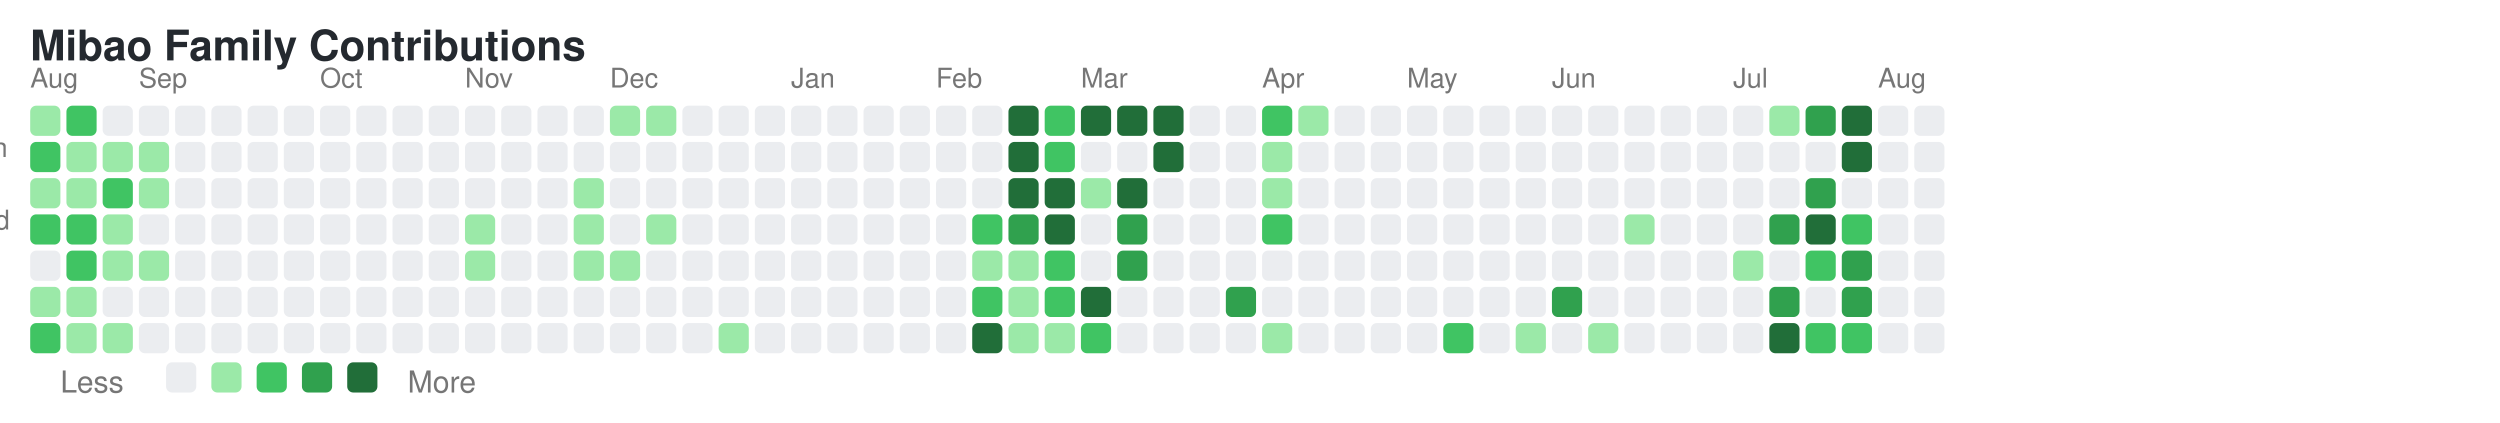
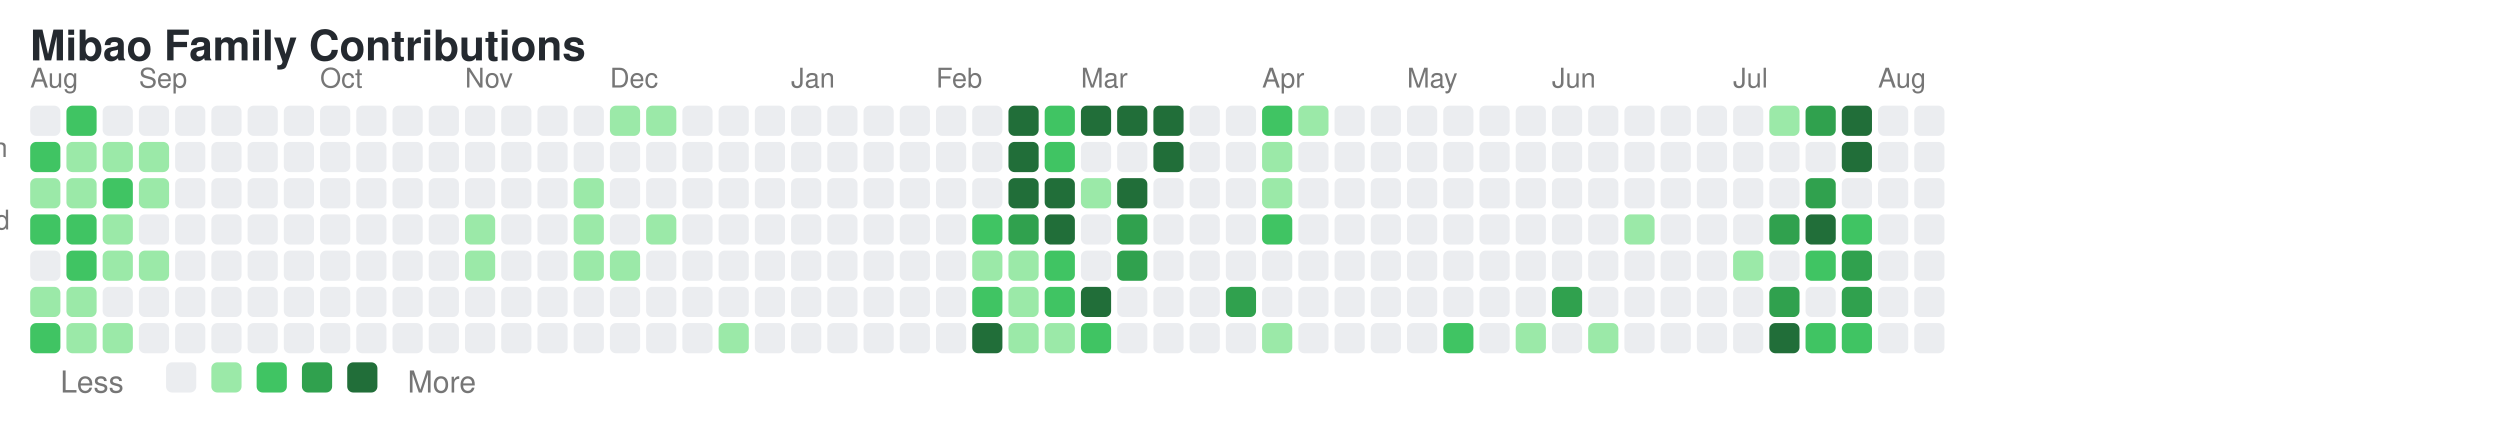
<svg xmlns="http://www.w3.org/2000/svg" width="828" height="140">
  <text x="10" y="20" font-family="-apple-system, BlinkMacSystemFont, Segoe UI, Helvetica, Arial, sans-serif" font-size="14" font-weight="600" fill="#24292f">Mibao Family Contributions</text>
  <g transform="translate(10, 35)">
    <text x="0" y="-6" font-family="-apple-system, BlinkMacSystemFont, Segoe UI, Helvetica, Arial, sans-serif" font-size="9" fill="#767676">Aug</text>
    <text x="36" y="-6" font-family="-apple-system, BlinkMacSystemFont, Segoe UI, Helvetica, Arial, sans-serif" font-size="9" fill="#767676">Sep</text>
    <text x="96" y="-6" font-family="-apple-system, BlinkMacSystemFont, Segoe UI, Helvetica, Arial, sans-serif" font-size="9" fill="#767676">Oct</text>
    <text x="144" y="-6" font-family="-apple-system, BlinkMacSystemFont, Segoe UI, Helvetica, Arial, sans-serif" font-size="9" fill="#767676">Nov</text>
    <text x="192" y="-6" font-family="-apple-system, BlinkMacSystemFont, Segoe UI, Helvetica, Arial, sans-serif" font-size="9" fill="#767676">Dec</text>
    <text x="252" y="-6" font-family="-apple-system, BlinkMacSystemFont, Segoe UI, Helvetica, Arial, sans-serif" font-size="9" fill="#767676">Jan</text>
    <text x="300" y="-6" font-family="-apple-system, BlinkMacSystemFont, Segoe UI, Helvetica, Arial, sans-serif" font-size="9" fill="#767676">Feb</text>
    <text x="348" y="-6" font-family="-apple-system, BlinkMacSystemFont, Segoe UI, Helvetica, Arial, sans-serif" font-size="9" fill="#767676">Mar</text>
    <text x="408" y="-6" font-family="-apple-system, BlinkMacSystemFont, Segoe UI, Helvetica, Arial, sans-serif" font-size="9" fill="#767676">Apr</text>
    <text x="456" y="-6" font-family="-apple-system, BlinkMacSystemFont, Segoe UI, Helvetica, Arial, sans-serif" font-size="9" fill="#767676">May</text>
    <text x="504" y="-6" font-family="-apple-system, BlinkMacSystemFont, Segoe UI, Helvetica, Arial, sans-serif" font-size="9" fill="#767676">Jun</text>
    <text x="564" y="-6" font-family="-apple-system, BlinkMacSystemFont, Segoe UI, Helvetica, Arial, sans-serif" font-size="9" fill="#767676">Jul</text>
    <text x="612" y="-6" font-family="-apple-system, BlinkMacSystemFont, Segoe UI, Helvetica, Arial, sans-serif" font-size="9" fill="#767676">Aug</text>
    <text x="-25" y="17.0" font-family="-apple-system, BlinkMacSystemFont, Segoe UI, Helvetica, Arial, sans-serif" font-size="9" fill="#767676">Mon</text>
    <text x="-25" y="41.0" font-family="-apple-system, BlinkMacSystemFont, Segoe UI, Helvetica, Arial, sans-serif" font-size="9" fill="#767676">Wed</text>
    <text x="-25" y="65.0" font-family="-apple-system, BlinkMacSystemFont, Segoe UI, Helvetica, Arial, sans-serif" font-size="9" fill="#767676">Fri</text>
-     <rect x="0" y="0" width="10" height="10" fill="#9be9a8" rx="2" />
+     <rect x="0" y="0" width="10" height="10" fill="#ebedf0" rx="2" />
    <rect x="0" y="12" width="10" height="10" fill="#40c463" rx="2" />
    <rect x="0" y="24" width="10" height="10" fill="#9be9a8" rx="2" />
    <rect x="0" y="36" width="10" height="10" fill="#40c463" rx="2" />
    <rect x="0" y="48" width="10" height="10" fill="#ebedf0" rx="2" />
    <rect x="0" y="60" width="10" height="10" fill="#9be9a8" rx="2" />
    <rect x="0" y="72" width="10" height="10" fill="#40c463" rx="2" />
    <rect x="12" y="0" width="10" height="10" fill="#40c463" rx="2" />
    <rect x="12" y="12" width="10" height="10" fill="#9be9a8" rx="2" />
    <rect x="12" y="24" width="10" height="10" fill="#9be9a8" rx="2" />
    <rect x="12" y="36" width="10" height="10" fill="#40c463" rx="2" />
    <rect x="12" y="48" width="10" height="10" fill="#40c463" rx="2" />
    <rect x="12" y="60" width="10" height="10" fill="#9be9a8" rx="2" />
    <rect x="12" y="72" width="10" height="10" fill="#9be9a8" rx="2" />
    <rect x="24" y="0" width="10" height="10" fill="#ebedf0" rx="2" />
    <rect x="24" y="12" width="10" height="10" fill="#9be9a8" rx="2" />
    <rect x="24" y="24" width="10" height="10" fill="#40c463" rx="2" />
    <rect x="24" y="36" width="10" height="10" fill="#9be9a8" rx="2" />
    <rect x="24" y="48" width="10" height="10" fill="#9be9a8" rx="2" />
    <rect x="24" y="60" width="10" height="10" fill="#ebedf0" rx="2" />
    <rect x="24" y="72" width="10" height="10" fill="#9be9a8" rx="2" />
    <rect x="36" y="0" width="10" height="10" fill="#ebedf0" rx="2" />
    <rect x="36" y="12" width="10" height="10" fill="#9be9a8" rx="2" />
    <rect x="36" y="24" width="10" height="10" fill="#9be9a8" rx="2" />
    <rect x="36" y="36" width="10" height="10" fill="#ebedf0" rx="2" />
    <rect x="36" y="48" width="10" height="10" fill="#9be9a8" rx="2" />
    <rect x="36" y="60" width="10" height="10" fill="#ebedf0" rx="2" />
    <rect x="36" y="72" width="10" height="10" fill="#ebedf0" rx="2" />
    <rect x="48" y="0" width="10" height="10" fill="#ebedf0" rx="2" />
    <rect x="48" y="12" width="10" height="10" fill="#ebedf0" rx="2" />
    <rect x="48" y="24" width="10" height="10" fill="#ebedf0" rx="2" />
    <rect x="48" y="36" width="10" height="10" fill="#ebedf0" rx="2" />
    <rect x="48" y="48" width="10" height="10" fill="#ebedf0" rx="2" />
    <rect x="48" y="60" width="10" height="10" fill="#ebedf0" rx="2" />
    <rect x="48" y="72" width="10" height="10" fill="#ebedf0" rx="2" />
    <rect x="60" y="0" width="10" height="10" fill="#ebedf0" rx="2" />
    <rect x="60" y="12" width="10" height="10" fill="#ebedf0" rx="2" />
    <rect x="60" y="24" width="10" height="10" fill="#ebedf0" rx="2" />
    <rect x="60" y="36" width="10" height="10" fill="#ebedf0" rx="2" />
    <rect x="60" y="48" width="10" height="10" fill="#ebedf0" rx="2" />
    <rect x="60" y="60" width="10" height="10" fill="#ebedf0" rx="2" />
    <rect x="60" y="72" width="10" height="10" fill="#ebedf0" rx="2" />
    <rect x="72" y="0" width="10" height="10" fill="#ebedf0" rx="2" />
    <rect x="72" y="12" width="10" height="10" fill="#ebedf0" rx="2" />
    <rect x="72" y="24" width="10" height="10" fill="#ebedf0" rx="2" />
    <rect x="72" y="36" width="10" height="10" fill="#ebedf0" rx="2" />
    <rect x="72" y="48" width="10" height="10" fill="#ebedf0" rx="2" />
    <rect x="72" y="60" width="10" height="10" fill="#ebedf0" rx="2" />
    <rect x="72" y="72" width="10" height="10" fill="#ebedf0" rx="2" />
    <rect x="84" y="0" width="10" height="10" fill="#ebedf0" rx="2" />
    <rect x="84" y="12" width="10" height="10" fill="#ebedf0" rx="2" />
    <rect x="84" y="24" width="10" height="10" fill="#ebedf0" rx="2" />
    <rect x="84" y="36" width="10" height="10" fill="#ebedf0" rx="2" />
    <rect x="84" y="48" width="10" height="10" fill="#ebedf0" rx="2" />
    <rect x="84" y="60" width="10" height="10" fill="#ebedf0" rx="2" />
    <rect x="84" y="72" width="10" height="10" fill="#ebedf0" rx="2" />
    <rect x="96" y="0" width="10" height="10" fill="#ebedf0" rx="2" />
    <rect x="96" y="12" width="10" height="10" fill="#ebedf0" rx="2" />
    <rect x="96" y="24" width="10" height="10" fill="#ebedf0" rx="2" />
    <rect x="96" y="36" width="10" height="10" fill="#ebedf0" rx="2" />
    <rect x="96" y="48" width="10" height="10" fill="#ebedf0" rx="2" />
    <rect x="96" y="60" width="10" height="10" fill="#ebedf0" rx="2" />
    <rect x="96" y="72" width="10" height="10" fill="#ebedf0" rx="2" />
    <rect x="108" y="0" width="10" height="10" fill="#ebedf0" rx="2" />
    <rect x="108" y="12" width="10" height="10" fill="#ebedf0" rx="2" />
    <rect x="108" y="24" width="10" height="10" fill="#ebedf0" rx="2" />
    <rect x="108" y="36" width="10" height="10" fill="#ebedf0" rx="2" />
    <rect x="108" y="48" width="10" height="10" fill="#ebedf0" rx="2" />
    <rect x="108" y="60" width="10" height="10" fill="#ebedf0" rx="2" />
    <rect x="108" y="72" width="10" height="10" fill="#ebedf0" rx="2" />
    <rect x="120" y="0" width="10" height="10" fill="#ebedf0" rx="2" />
    <rect x="120" y="12" width="10" height="10" fill="#ebedf0" rx="2" />
    <rect x="120" y="24" width="10" height="10" fill="#ebedf0" rx="2" />
    <rect x="120" y="36" width="10" height="10" fill="#ebedf0" rx="2" />
    <rect x="120" y="48" width="10" height="10" fill="#ebedf0" rx="2" />
    <rect x="120" y="60" width="10" height="10" fill="#ebedf0" rx="2" />
    <rect x="120" y="72" width="10" height="10" fill="#ebedf0" rx="2" />
    <rect x="132" y="0" width="10" height="10" fill="#ebedf0" rx="2" />
    <rect x="132" y="12" width="10" height="10" fill="#ebedf0" rx="2" />
    <rect x="132" y="24" width="10" height="10" fill="#ebedf0" rx="2" />
    <rect x="132" y="36" width="10" height="10" fill="#ebedf0" rx="2" />
    <rect x="132" y="48" width="10" height="10" fill="#ebedf0" rx="2" />
    <rect x="132" y="60" width="10" height="10" fill="#ebedf0" rx="2" />
    <rect x="132" y="72" width="10" height="10" fill="#ebedf0" rx="2" />
    <rect x="144" y="0" width="10" height="10" fill="#ebedf0" rx="2" />
    <rect x="144" y="12" width="10" height="10" fill="#ebedf0" rx="2" />
    <rect x="144" y="24" width="10" height="10" fill="#ebedf0" rx="2" />
    <rect x="144" y="36" width="10" height="10" fill="#9be9a8" rx="2" />
    <rect x="144" y="48" width="10" height="10" fill="#9be9a8" rx="2" />
    <rect x="144" y="60" width="10" height="10" fill="#ebedf0" rx="2" />
    <rect x="144" y="72" width="10" height="10" fill="#ebedf0" rx="2" />
    <rect x="156" y="0" width="10" height="10" fill="#ebedf0" rx="2" />
    <rect x="156" y="12" width="10" height="10" fill="#ebedf0" rx="2" />
    <rect x="156" y="24" width="10" height="10" fill="#ebedf0" rx="2" />
    <rect x="156" y="36" width="10" height="10" fill="#ebedf0" rx="2" />
    <rect x="156" y="48" width="10" height="10" fill="#ebedf0" rx="2" />
    <rect x="156" y="60" width="10" height="10" fill="#ebedf0" rx="2" />
    <rect x="156" y="72" width="10" height="10" fill="#ebedf0" rx="2" />
    <rect x="168" y="0" width="10" height="10" fill="#ebedf0" rx="2" />
    <rect x="168" y="12" width="10" height="10" fill="#ebedf0" rx="2" />
    <rect x="168" y="24" width="10" height="10" fill="#ebedf0" rx="2" />
    <rect x="168" y="36" width="10" height="10" fill="#ebedf0" rx="2" />
    <rect x="168" y="48" width="10" height="10" fill="#ebedf0" rx="2" />
    <rect x="168" y="60" width="10" height="10" fill="#ebedf0" rx="2" />
    <rect x="168" y="72" width="10" height="10" fill="#ebedf0" rx="2" />
    <rect x="180" y="0" width="10" height="10" fill="#ebedf0" rx="2" />
    <rect x="180" y="12" width="10" height="10" fill="#ebedf0" rx="2" />
    <rect x="180" y="24" width="10" height="10" fill="#9be9a8" rx="2" />
    <rect x="180" y="36" width="10" height="10" fill="#9be9a8" rx="2" />
    <rect x="180" y="48" width="10" height="10" fill="#9be9a8" rx="2" />
    <rect x="180" y="60" width="10" height="10" fill="#ebedf0" rx="2" />
    <rect x="180" y="72" width="10" height="10" fill="#ebedf0" rx="2" />
    <rect x="192" y="0" width="10" height="10" fill="#9be9a8" rx="2" />
    <rect x="192" y="12" width="10" height="10" fill="#ebedf0" rx="2" />
    <rect x="192" y="24" width="10" height="10" fill="#ebedf0" rx="2" />
    <rect x="192" y="36" width="10" height="10" fill="#ebedf0" rx="2" />
    <rect x="192" y="48" width="10" height="10" fill="#9be9a8" rx="2" />
    <rect x="192" y="60" width="10" height="10" fill="#ebedf0" rx="2" />
    <rect x="192" y="72" width="10" height="10" fill="#ebedf0" rx="2" />
    <rect x="204" y="0" width="10" height="10" fill="#9be9a8" rx="2" />
    <rect x="204" y="12" width="10" height="10" fill="#ebedf0" rx="2" />
    <rect x="204" y="24" width="10" height="10" fill="#ebedf0" rx="2" />
    <rect x="204" y="36" width="10" height="10" fill="#9be9a8" rx="2" />
    <rect x="204" y="48" width="10" height="10" fill="#ebedf0" rx="2" />
    <rect x="204" y="60" width="10" height="10" fill="#ebedf0" rx="2" />
    <rect x="204" y="72" width="10" height="10" fill="#ebedf0" rx="2" />
    <rect x="216" y="0" width="10" height="10" fill="#ebedf0" rx="2" />
    <rect x="216" y="12" width="10" height="10" fill="#ebedf0" rx="2" />
    <rect x="216" y="24" width="10" height="10" fill="#ebedf0" rx="2" />
    <rect x="216" y="36" width="10" height="10" fill="#ebedf0" rx="2" />
    <rect x="216" y="48" width="10" height="10" fill="#ebedf0" rx="2" />
    <rect x="216" y="60" width="10" height="10" fill="#ebedf0" rx="2" />
    <rect x="216" y="72" width="10" height="10" fill="#ebedf0" rx="2" />
    <rect x="228" y="0" width="10" height="10" fill="#ebedf0" rx="2" />
    <rect x="228" y="12" width="10" height="10" fill="#ebedf0" rx="2" />
    <rect x="228" y="24" width="10" height="10" fill="#ebedf0" rx="2" />
    <rect x="228" y="36" width="10" height="10" fill="#ebedf0" rx="2" />
    <rect x="228" y="48" width="10" height="10" fill="#ebedf0" rx="2" />
    <rect x="228" y="60" width="10" height="10" fill="#ebedf0" rx="2" />
    <rect x="228" y="72" width="10" height="10" fill="#9be9a8" rx="2" />
    <rect x="240" y="0" width="10" height="10" fill="#ebedf0" rx="2" />
    <rect x="240" y="12" width="10" height="10" fill="#ebedf0" rx="2" />
    <rect x="240" y="24" width="10" height="10" fill="#ebedf0" rx="2" />
    <rect x="240" y="36" width="10" height="10" fill="#ebedf0" rx="2" />
    <rect x="240" y="48" width="10" height="10" fill="#ebedf0" rx="2" />
    <rect x="240" y="60" width="10" height="10" fill="#ebedf0" rx="2" />
    <rect x="240" y="72" width="10" height="10" fill="#ebedf0" rx="2" />
    <rect x="252" y="0" width="10" height="10" fill="#ebedf0" rx="2" />
    <rect x="252" y="12" width="10" height="10" fill="#ebedf0" rx="2" />
    <rect x="252" y="24" width="10" height="10" fill="#ebedf0" rx="2" />
    <rect x="252" y="36" width="10" height="10" fill="#ebedf0" rx="2" />
    <rect x="252" y="48" width="10" height="10" fill="#ebedf0" rx="2" />
    <rect x="252" y="60" width="10" height="10" fill="#ebedf0" rx="2" />
    <rect x="252" y="72" width="10" height="10" fill="#ebedf0" rx="2" />
    <rect x="264" y="0" width="10" height="10" fill="#ebedf0" rx="2" />
    <rect x="264" y="12" width="10" height="10" fill="#ebedf0" rx="2" />
    <rect x="264" y="24" width="10" height="10" fill="#ebedf0" rx="2" />
    <rect x="264" y="36" width="10" height="10" fill="#ebedf0" rx="2" />
    <rect x="264" y="48" width="10" height="10" fill="#ebedf0" rx="2" />
    <rect x="264" y="60" width="10" height="10" fill="#ebedf0" rx="2" />
    <rect x="264" y="72" width="10" height="10" fill="#ebedf0" rx="2" />
    <rect x="276" y="0" width="10" height="10" fill="#ebedf0" rx="2" />
    <rect x="276" y="12" width="10" height="10" fill="#ebedf0" rx="2" />
    <rect x="276" y="24" width="10" height="10" fill="#ebedf0" rx="2" />
    <rect x="276" y="36" width="10" height="10" fill="#ebedf0" rx="2" />
    <rect x="276" y="48" width="10" height="10" fill="#ebedf0" rx="2" />
    <rect x="276" y="60" width="10" height="10" fill="#ebedf0" rx="2" />
    <rect x="276" y="72" width="10" height="10" fill="#ebedf0" rx="2" />
    <rect x="288" y="0" width="10" height="10" fill="#ebedf0" rx="2" />
    <rect x="288" y="12" width="10" height="10" fill="#ebedf0" rx="2" />
    <rect x="288" y="24" width="10" height="10" fill="#ebedf0" rx="2" />
    <rect x="288" y="36" width="10" height="10" fill="#ebedf0" rx="2" />
    <rect x="288" y="48" width="10" height="10" fill="#ebedf0" rx="2" />
    <rect x="288" y="60" width="10" height="10" fill="#ebedf0" rx="2" />
    <rect x="288" y="72" width="10" height="10" fill="#ebedf0" rx="2" />
    <rect x="300" y="0" width="10" height="10" fill="#ebedf0" rx="2" />
    <rect x="300" y="12" width="10" height="10" fill="#ebedf0" rx="2" />
    <rect x="300" y="24" width="10" height="10" fill="#ebedf0" rx="2" />
    <rect x="300" y="36" width="10" height="10" fill="#ebedf0" rx="2" />
    <rect x="300" y="48" width="10" height="10" fill="#ebedf0" rx="2" />
    <rect x="300" y="60" width="10" height="10" fill="#ebedf0" rx="2" />
    <rect x="300" y="72" width="10" height="10" fill="#ebedf0" rx="2" />
    <rect x="312" y="0" width="10" height="10" fill="#ebedf0" rx="2" />
    <rect x="312" y="12" width="10" height="10" fill="#ebedf0" rx="2" />
    <rect x="312" y="24" width="10" height="10" fill="#ebedf0" rx="2" />
    <rect x="312" y="36" width="10" height="10" fill="#40c463" rx="2" />
    <rect x="312" y="48" width="10" height="10" fill="#9be9a8" rx="2" />
    <rect x="312" y="60" width="10" height="10" fill="#40c463" rx="2" />
    <rect x="312" y="72" width="10" height="10" fill="#216e39" rx="2" />
    <rect x="324" y="0" width="10" height="10" fill="#216e39" rx="2" />
    <rect x="324" y="12" width="10" height="10" fill="#216e39" rx="2" />
    <rect x="324" y="24" width="10" height="10" fill="#216e39" rx="2" />
    <rect x="324" y="36" width="10" height="10" fill="#30a14e" rx="2" />
    <rect x="324" y="48" width="10" height="10" fill="#9be9a8" rx="2" />
    <rect x="324" y="60" width="10" height="10" fill="#9be9a8" rx="2" />
    <rect x="324" y="72" width="10" height="10" fill="#9be9a8" rx="2" />
    <rect x="336" y="0" width="10" height="10" fill="#40c463" rx="2" />
    <rect x="336" y="12" width="10" height="10" fill="#40c463" rx="2" />
    <rect x="336" y="24" width="10" height="10" fill="#216e39" rx="2" />
    <rect x="336" y="36" width="10" height="10" fill="#216e39" rx="2" />
    <rect x="336" y="48" width="10" height="10" fill="#40c463" rx="2" />
    <rect x="336" y="60" width="10" height="10" fill="#40c463" rx="2" />
    <rect x="336" y="72" width="10" height="10" fill="#9be9a8" rx="2" />
    <rect x="348" y="0" width="10" height="10" fill="#216e39" rx="2" />
    <rect x="348" y="12" width="10" height="10" fill="#ebedf0" rx="2" />
    <rect x="348" y="24" width="10" height="10" fill="#9be9a8" rx="2" />
    <rect x="348" y="36" width="10" height="10" fill="#ebedf0" rx="2" />
    <rect x="348" y="48" width="10" height="10" fill="#ebedf0" rx="2" />
    <rect x="348" y="60" width="10" height="10" fill="#216e39" rx="2" />
    <rect x="348" y="72" width="10" height="10" fill="#40c463" rx="2" />
    <rect x="360" y="0" width="10" height="10" fill="#216e39" rx="2" />
    <rect x="360" y="12" width="10" height="10" fill="#ebedf0" rx="2" />
    <rect x="360" y="24" width="10" height="10" fill="#216e39" rx="2" />
    <rect x="360" y="36" width="10" height="10" fill="#30a14e" rx="2" />
    <rect x="360" y="48" width="10" height="10" fill="#30a14e" rx="2" />
    <rect x="360" y="60" width="10" height="10" fill="#ebedf0" rx="2" />
    <rect x="360" y="72" width="10" height="10" fill="#ebedf0" rx="2" />
    <rect x="372" y="0" width="10" height="10" fill="#216e39" rx="2" />
    <rect x="372" y="12" width="10" height="10" fill="#216e39" rx="2" />
    <rect x="372" y="24" width="10" height="10" fill="#ebedf0" rx="2" />
    <rect x="372" y="36" width="10" height="10" fill="#ebedf0" rx="2" />
    <rect x="372" y="48" width="10" height="10" fill="#ebedf0" rx="2" />
    <rect x="372" y="60" width="10" height="10" fill="#ebedf0" rx="2" />
    <rect x="372" y="72" width="10" height="10" fill="#ebedf0" rx="2" />
    <rect x="384" y="0" width="10" height="10" fill="#ebedf0" rx="2" />
    <rect x="384" y="12" width="10" height="10" fill="#ebedf0" rx="2" />
    <rect x="384" y="24" width="10" height="10" fill="#ebedf0" rx="2" />
    <rect x="384" y="36" width="10" height="10" fill="#ebedf0" rx="2" />
    <rect x="384" y="48" width="10" height="10" fill="#ebedf0" rx="2" />
    <rect x="384" y="60" width="10" height="10" fill="#ebedf0" rx="2" />
    <rect x="384" y="72" width="10" height="10" fill="#ebedf0" rx="2" />
    <rect x="396" y="0" width="10" height="10" fill="#ebedf0" rx="2" />
    <rect x="396" y="12" width="10" height="10" fill="#ebedf0" rx="2" />
    <rect x="396" y="24" width="10" height="10" fill="#ebedf0" rx="2" />
    <rect x="396" y="36" width="10" height="10" fill="#ebedf0" rx="2" />
    <rect x="396" y="48" width="10" height="10" fill="#ebedf0" rx="2" />
    <rect x="396" y="60" width="10" height="10" fill="#30a14e" rx="2" />
    <rect x="396" y="72" width="10" height="10" fill="#ebedf0" rx="2" />
    <rect x="408" y="0" width="10" height="10" fill="#40c463" rx="2" />
    <rect x="408" y="12" width="10" height="10" fill="#9be9a8" rx="2" />
    <rect x="408" y="24" width="10" height="10" fill="#9be9a8" rx="2" />
    <rect x="408" y="36" width="10" height="10" fill="#40c463" rx="2" />
    <rect x="408" y="48" width="10" height="10" fill="#ebedf0" rx="2" />
    <rect x="408" y="60" width="10" height="10" fill="#ebedf0" rx="2" />
    <rect x="408" y="72" width="10" height="10" fill="#9be9a8" rx="2" />
    <rect x="420" y="0" width="10" height="10" fill="#9be9a8" rx="2" />
    <rect x="420" y="12" width="10" height="10" fill="#ebedf0" rx="2" />
    <rect x="420" y="24" width="10" height="10" fill="#ebedf0" rx="2" />
    <rect x="420" y="36" width="10" height="10" fill="#ebedf0" rx="2" />
    <rect x="420" y="48" width="10" height="10" fill="#ebedf0" rx="2" />
    <rect x="420" y="60" width="10" height="10" fill="#ebedf0" rx="2" />
    <rect x="420" y="72" width="10" height="10" fill="#ebedf0" rx="2" />
    <rect x="432" y="0" width="10" height="10" fill="#ebedf0" rx="2" />
    <rect x="432" y="12" width="10" height="10" fill="#ebedf0" rx="2" />
    <rect x="432" y="24" width="10" height="10" fill="#ebedf0" rx="2" />
    <rect x="432" y="36" width="10" height="10" fill="#ebedf0" rx="2" />
    <rect x="432" y="48" width="10" height="10" fill="#ebedf0" rx="2" />
    <rect x="432" y="60" width="10" height="10" fill="#ebedf0" rx="2" />
    <rect x="432" y="72" width="10" height="10" fill="#ebedf0" rx="2" />
    <rect x="444" y="0" width="10" height="10" fill="#ebedf0" rx="2" />
    <rect x="444" y="12" width="10" height="10" fill="#ebedf0" rx="2" />
    <rect x="444" y="24" width="10" height="10" fill="#ebedf0" rx="2" />
    <rect x="444" y="36" width="10" height="10" fill="#ebedf0" rx="2" />
    <rect x="444" y="48" width="10" height="10" fill="#ebedf0" rx="2" />
    <rect x="444" y="60" width="10" height="10" fill="#ebedf0" rx="2" />
    <rect x="444" y="72" width="10" height="10" fill="#ebedf0" rx="2" />
    <rect x="456" y="0" width="10" height="10" fill="#ebedf0" rx="2" />
    <rect x="456" y="12" width="10" height="10" fill="#ebedf0" rx="2" />
    <rect x="456" y="24" width="10" height="10" fill="#ebedf0" rx="2" />
    <rect x="456" y="36" width="10" height="10" fill="#ebedf0" rx="2" />
    <rect x="456" y="48" width="10" height="10" fill="#ebedf0" rx="2" />
    <rect x="456" y="60" width="10" height="10" fill="#ebedf0" rx="2" />
    <rect x="456" y="72" width="10" height="10" fill="#ebedf0" rx="2" />
    <rect x="468" y="0" width="10" height="10" fill="#ebedf0" rx="2" />
    <rect x="468" y="12" width="10" height="10" fill="#ebedf0" rx="2" />
    <rect x="468" y="24" width="10" height="10" fill="#ebedf0" rx="2" />
    <rect x="468" y="36" width="10" height="10" fill="#ebedf0" rx="2" />
    <rect x="468" y="48" width="10" height="10" fill="#ebedf0" rx="2" />
    <rect x="468" y="60" width="10" height="10" fill="#ebedf0" rx="2" />
    <rect x="468" y="72" width="10" height="10" fill="#40c463" rx="2" />
    <rect x="480" y="0" width="10" height="10" fill="#ebedf0" rx="2" />
    <rect x="480" y="12" width="10" height="10" fill="#ebedf0" rx="2" />
    <rect x="480" y="24" width="10" height="10" fill="#ebedf0" rx="2" />
    <rect x="480" y="36" width="10" height="10" fill="#ebedf0" rx="2" />
    <rect x="480" y="48" width="10" height="10" fill="#ebedf0" rx="2" />
    <rect x="480" y="60" width="10" height="10" fill="#ebedf0" rx="2" />
    <rect x="480" y="72" width="10" height="10" fill="#ebedf0" rx="2" />
    <rect x="492" y="0" width="10" height="10" fill="#ebedf0" rx="2" />
    <rect x="492" y="12" width="10" height="10" fill="#ebedf0" rx="2" />
    <rect x="492" y="24" width="10" height="10" fill="#ebedf0" rx="2" />
    <rect x="492" y="36" width="10" height="10" fill="#ebedf0" rx="2" />
    <rect x="492" y="48" width="10" height="10" fill="#ebedf0" rx="2" />
    <rect x="492" y="60" width="10" height="10" fill="#ebedf0" rx="2" />
    <rect x="492" y="72" width="10" height="10" fill="#9be9a8" rx="2" />
    <rect x="504" y="0" width="10" height="10" fill="#ebedf0" rx="2" />
    <rect x="504" y="12" width="10" height="10" fill="#ebedf0" rx="2" />
    <rect x="504" y="24" width="10" height="10" fill="#ebedf0" rx="2" />
    <rect x="504" y="36" width="10" height="10" fill="#ebedf0" rx="2" />
    <rect x="504" y="48" width="10" height="10" fill="#ebedf0" rx="2" />
    <rect x="504" y="60" width="10" height="10" fill="#30a14e" rx="2" />
    <rect x="504" y="72" width="10" height="10" fill="#ebedf0" rx="2" />
    <rect x="516" y="0" width="10" height="10" fill="#ebedf0" rx="2" />
    <rect x="516" y="12" width="10" height="10" fill="#ebedf0" rx="2" />
    <rect x="516" y="24" width="10" height="10" fill="#ebedf0" rx="2" />
    <rect x="516" y="36" width="10" height="10" fill="#ebedf0" rx="2" />
    <rect x="516" y="48" width="10" height="10" fill="#ebedf0" rx="2" />
    <rect x="516" y="60" width="10" height="10" fill="#ebedf0" rx="2" />
    <rect x="516" y="72" width="10" height="10" fill="#9be9a8" rx="2" />
    <rect x="528" y="0" width="10" height="10" fill="#ebedf0" rx="2" />
    <rect x="528" y="12" width="10" height="10" fill="#ebedf0" rx="2" />
    <rect x="528" y="24" width="10" height="10" fill="#ebedf0" rx="2" />
    <rect x="528" y="36" width="10" height="10" fill="#9be9a8" rx="2" />
    <rect x="528" y="48" width="10" height="10" fill="#ebedf0" rx="2" />
    <rect x="528" y="60" width="10" height="10" fill="#ebedf0" rx="2" />
    <rect x="528" y="72" width="10" height="10" fill="#ebedf0" rx="2" />
    <rect x="540" y="0" width="10" height="10" fill="#ebedf0" rx="2" />
    <rect x="540" y="12" width="10" height="10" fill="#ebedf0" rx="2" />
    <rect x="540" y="24" width="10" height="10" fill="#ebedf0" rx="2" />
    <rect x="540" y="36" width="10" height="10" fill="#ebedf0" rx="2" />
    <rect x="540" y="48" width="10" height="10" fill="#ebedf0" rx="2" />
    <rect x="540" y="60" width="10" height="10" fill="#ebedf0" rx="2" />
    <rect x="540" y="72" width="10" height="10" fill="#ebedf0" rx="2" />
    <rect x="552" y="0" width="10" height="10" fill="#ebedf0" rx="2" />
    <rect x="552" y="12" width="10" height="10" fill="#ebedf0" rx="2" />
    <rect x="552" y="24" width="10" height="10" fill="#ebedf0" rx="2" />
    <rect x="552" y="36" width="10" height="10" fill="#ebedf0" rx="2" />
    <rect x="552" y="48" width="10" height="10" fill="#ebedf0" rx="2" />
    <rect x="552" y="60" width="10" height="10" fill="#ebedf0" rx="2" />
    <rect x="552" y="72" width="10" height="10" fill="#ebedf0" rx="2" />
    <rect x="564" y="0" width="10" height="10" fill="#ebedf0" rx="2" />
    <rect x="564" y="12" width="10" height="10" fill="#ebedf0" rx="2" />
    <rect x="564" y="24" width="10" height="10" fill="#ebedf0" rx="2" />
    <rect x="564" y="36" width="10" height="10" fill="#ebedf0" rx="2" />
    <rect x="564" y="48" width="10" height="10" fill="#9be9a8" rx="2" />
    <rect x="564" y="60" width="10" height="10" fill="#ebedf0" rx="2" />
    <rect x="564" y="72" width="10" height="10" fill="#ebedf0" rx="2" />
    <rect x="576" y="0" width="10" height="10" fill="#9be9a8" rx="2" />
    <rect x="576" y="12" width="10" height="10" fill="#ebedf0" rx="2" />
    <rect x="576" y="24" width="10" height="10" fill="#ebedf0" rx="2" />
    <rect x="576" y="36" width="10" height="10" fill="#30a14e" rx="2" />
    <rect x="576" y="48" width="10" height="10" fill="#ebedf0" rx="2" />
    <rect x="576" y="60" width="10" height="10" fill="#30a14e" rx="2" />
    <rect x="576" y="72" width="10" height="10" fill="#216e39" rx="2" />
    <rect x="588" y="0" width="10" height="10" fill="#30a14e" rx="2" />
    <rect x="588" y="12" width="10" height="10" fill="#ebedf0" rx="2" />
    <rect x="588" y="24" width="10" height="10" fill="#30a14e" rx="2" />
    <rect x="588" y="36" width="10" height="10" fill="#216e39" rx="2" />
    <rect x="588" y="48" width="10" height="10" fill="#40c463" rx="2" />
    <rect x="588" y="60" width="10" height="10" fill="#ebedf0" rx="2" />
    <rect x="588" y="72" width="10" height="10" fill="#40c463" rx="2" />
    <rect x="600" y="0" width="10" height="10" fill="#216e39" rx="2" />
    <rect x="600" y="12" width="10" height="10" fill="#216e39" rx="2" />
    <rect x="600" y="24" width="10" height="10" fill="#ebedf0" rx="2" />
    <rect x="600" y="36" width="10" height="10" fill="#40c463" rx="2" />
    <rect x="600" y="48" width="10" height="10" fill="#30a14e" rx="2" />
    <rect x="600" y="60" width="10" height="10" fill="#30a14e" rx="2" />
    <rect x="600" y="72" width="10" height="10" fill="#40c463" rx="2" />
    <rect x="612" y="0" width="10" height="10" fill="#ebedf0" rx="2" />
    <rect x="612" y="12" width="10" height="10" fill="#ebedf0" rx="2" />
    <rect x="612" y="24" width="10" height="10" fill="#ebedf0" rx="2" />
    <rect x="612" y="36" width="10" height="10" fill="#ebedf0" rx="2" />
    <rect x="612" y="48" width="10" height="10" fill="#ebedf0" rx="2" />
    <rect x="612" y="60" width="10" height="10" fill="#ebedf0" rx="2" />
    <rect x="612" y="72" width="10" height="10" fill="#ebedf0" rx="2" />
    <rect x="624" y="0" width="10" height="10" fill="#ebedf0" rx="2" />
    <rect x="624" y="12" width="10" height="10" fill="#ebedf0" rx="2" />
    <rect x="624" y="24" width="10" height="10" fill="#ebedf0" rx="2" />
    <rect x="624" y="36" width="10" height="10" fill="#ebedf0" rx="2" />
    <rect x="624" y="48" width="10" height="10" fill="#ebedf0" rx="2" />
    <rect x="624" y="60" width="10" height="10" fill="#ebedf0" rx="2" />
    <rect x="624" y="72" width="10" height="10" fill="#ebedf0" rx="2" />
    <text x="10" y="95" font-family="-apple-system, BlinkMacSystemFont, Segoe UI, Helvetica, Arial, sans-serif" font-size="10" fill="#767676">Less</text>
    <rect x="45" y="85" width="10" height="10" fill="#ebedf0" rx="2" />
    <rect x="60" y="85" width="10" height="10" fill="#9be9a8" rx="2" />
    <rect x="75" y="85" width="10" height="10" fill="#40c463" rx="2" />
    <rect x="90" y="85" width="10" height="10" fill="#30a14e" rx="2" />
    <rect x="105" y="85" width="10" height="10" fill="#216e39" rx="2" />
    <text x="125" y="95" font-family="-apple-system, BlinkMacSystemFont, Segoe UI, Helvetica, Arial, sans-serif" font-size="10" fill="#767676">More</text>
  </g>
</svg>
